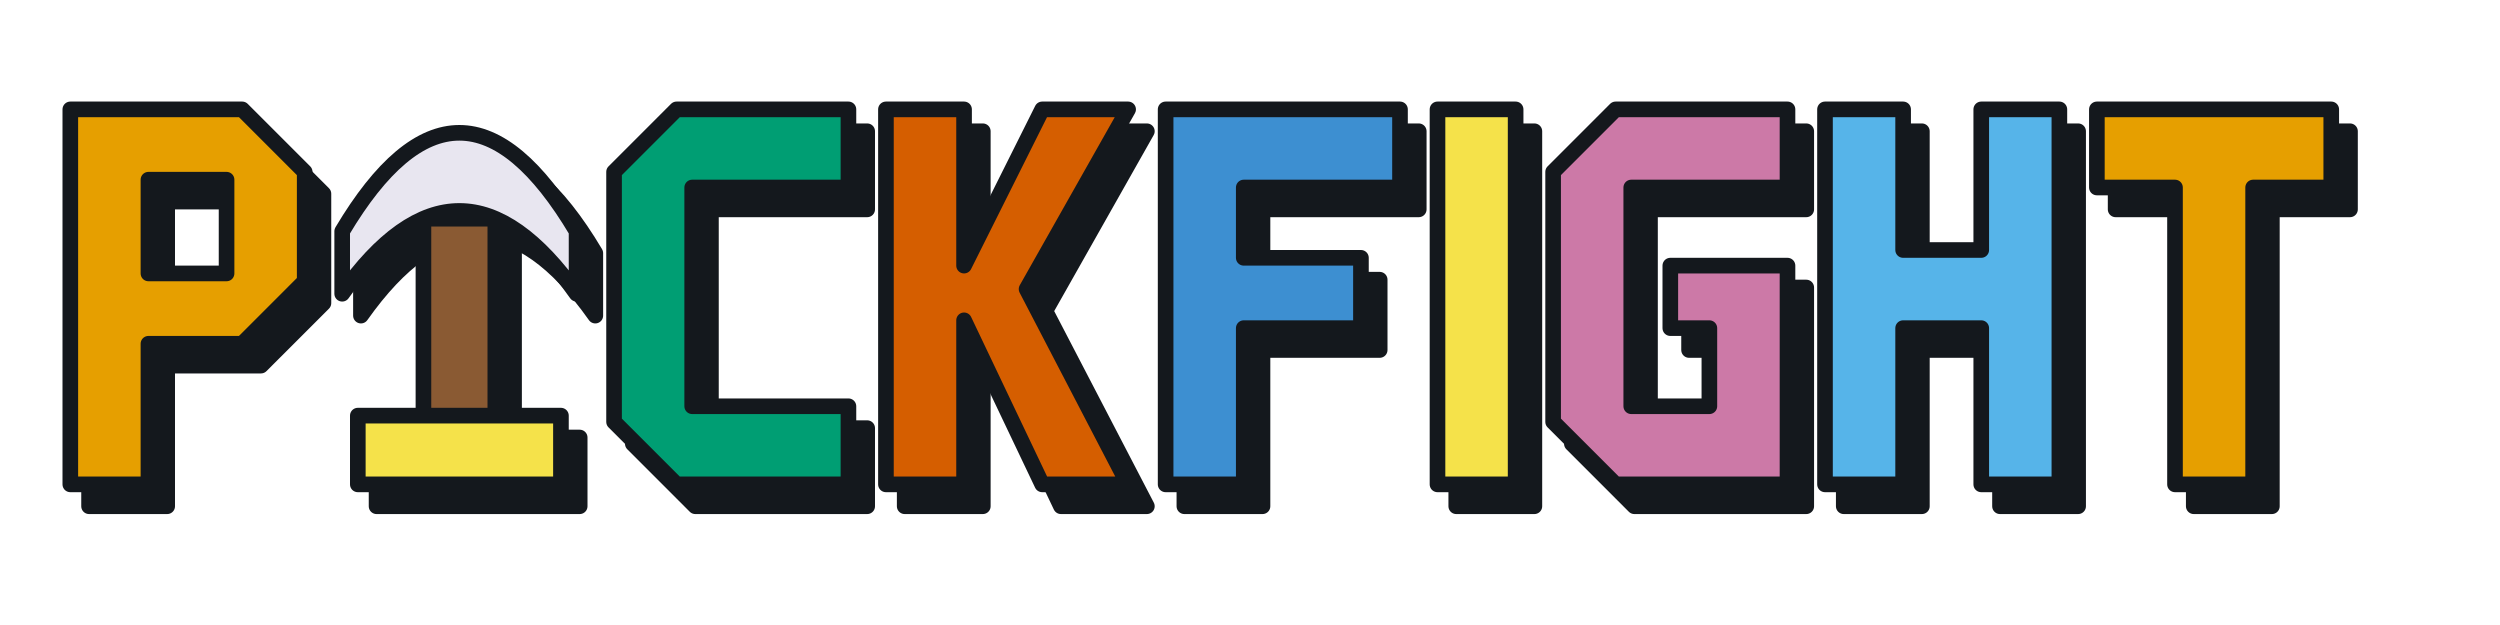
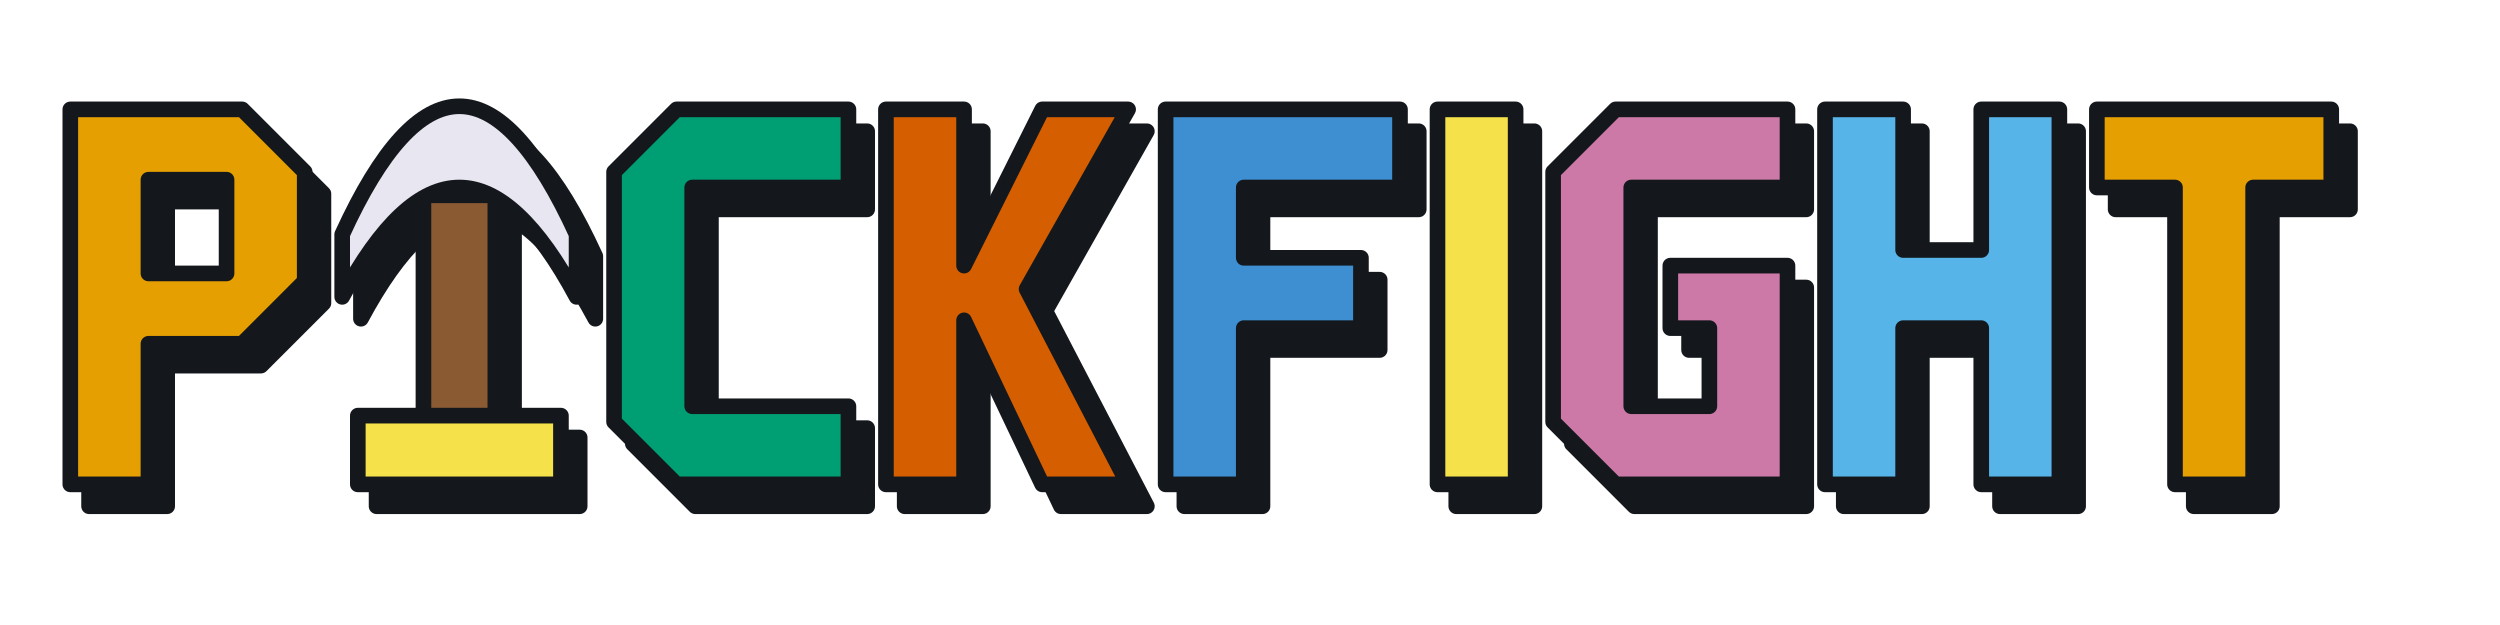
<svg xmlns="http://www.w3.org/2000/svg" width="1600" height="400" viewBox="0 0 1600 400">
  <g transform="translate(0,0)">
    <g transform="translate(45,70)">
      <path d="M0,0H110L150,40V110L110,150H50V240H0ZM50,45V105H100V45Z" transform="translate(12,14)" fill="#14181d" stroke="#14181d" stroke-width="10" stroke-linejoin="round" fill-rule="evenodd" />
      <path d="M0,0H110L150,40V110L110,150H50V240H0ZM50,45V105H100V45Z" fill="#E69F00" stroke="#14181d" stroke-width="10" stroke-linejoin="round" fill-rule="evenodd" />
    </g>
    <g transform="translate(219,70)">
      <g transform="translate(12,14)" stroke="#14181d" stroke-width="10" stroke-linejoin="round">
-         <path d="M0,78Q75,-48 150,78L150,118Q75,12 0,118Z" fill="#14181d" />
-         <path d="M52,70H98V200H52Z" fill="#14181d" />
+         <path d="M0,80Q75,-84 150,80L150,120Q75,-20 0,120Z" fill="#14181d" />
+         <path d="M52,55H98V200H52Z" fill="#14181d" />
        <path d="M10,196H140V240H10Z" fill="#14181d" />
      </g>
      <g stroke="#14181d" stroke-width="10" stroke-linejoin="round">
-         <path d="M52,70H98V200H52Z" fill="#8a5a33" />
+         <path d="M52,55H98V200H52Z" fill="#8a5a33" />
        <path d="M10,196H140V240H10Z" fill="#F5E24A" />
-         <path d="M0,78Q75,-48 150,78L150,118Q75,12 0,118Z" fill="#E8E6F0" />
+         <path d="M0,80Q75,-84 150,80L150,120Q75,-20 0,120Z" fill="#E8E6F0" />
      </g>
    </g>
    <g transform="translate(393,70)">
      <path d="M40,0H150V50H50V190H150V240H40L0,200V40Z" transform="translate(12,14)" fill="#14181d" stroke="#14181d" stroke-width="10" stroke-linejoin="round" fill-rule="evenodd" />
      <path d="M40,0H150V50H50V190H150V240H40L0,200V40Z" fill="#009E73" stroke="#14181d" stroke-width="10" stroke-linejoin="round" fill-rule="evenodd" />
    </g>
    <g transform="translate(567,70)">
      <path d="M0,0H50V100L100,0H155L90,115L155,240H100L50,135V240H0Z" transform="translate(12,14)" fill="#14181d" stroke="#14181d" stroke-width="10" stroke-linejoin="round" fill-rule="evenodd" />
      <path d="M0,0H50V100L100,0H155L90,115L155,240H100L50,135V240H0Z" fill="#D55E00" stroke="#14181d" stroke-width="10" stroke-linejoin="round" fill-rule="evenodd" />
    </g>
    <g transform="translate(746,70)">
      <path d="M0,0H150V50H50V95H125V140H50V240H0Z" transform="translate(12,14)" fill="#14181d" stroke="#14181d" stroke-width="10" stroke-linejoin="round" fill-rule="evenodd" />
      <path d="M0,0H150V50H50V95H125V140H50V240H0Z" fill="#3D8FD1" stroke="#14181d" stroke-width="10" stroke-linejoin="round" fill-rule="evenodd" />
    </g>
    <g transform="translate(920,70)">
      <path d="M0,0H50V240H0Z" transform="translate(12,14)" fill="#14181d" stroke="#14181d" stroke-width="10" stroke-linejoin="round" fill-rule="evenodd" />
      <path d="M0,0H50V240H0Z" fill="#F5E24A" stroke="#14181d" stroke-width="10" stroke-linejoin="round" fill-rule="evenodd" />
    </g>
    <g transform="translate(994,70)">
      <path d="M40,0H150V50H50V190H100V140H75V100H150V240H40L0,200V40Z" transform="translate(12,14)" fill="#14181d" stroke="#14181d" stroke-width="10" stroke-linejoin="round" fill-rule="evenodd" />
      <path d="M40,0H150V50H50V190H100V140H75V100H150V240H40L0,200V40Z" fill="#CC79A7" stroke="#14181d" stroke-width="10" stroke-linejoin="round" fill-rule="evenodd" />
    </g>
    <g transform="translate(1168,70)">
      <path d="M0,0H50V90H100V0H150V240H100V140H50V240H0Z" transform="translate(12,14)" fill="#14181d" stroke="#14181d" stroke-width="10" stroke-linejoin="round" fill-rule="evenodd" />
      <path d="M0,0H50V90H100V0H150V240H100V140H50V240H0Z" fill="#56B4E9" stroke="#14181d" stroke-width="10" stroke-linejoin="round" fill-rule="evenodd" />
    </g>
    <g transform="translate(1342,70)">
      <path d="M0,0H150V50H100V240H50V50H0Z" transform="translate(12,14)" fill="#14181d" stroke="#14181d" stroke-width="10" stroke-linejoin="round" fill-rule="evenodd" />
      <path d="M0,0H150V50H100V240H50V50H0Z" fill="#E69F00" stroke="#14181d" stroke-width="10" stroke-linejoin="round" fill-rule="evenodd" />
    </g>
  </g>
</svg>
